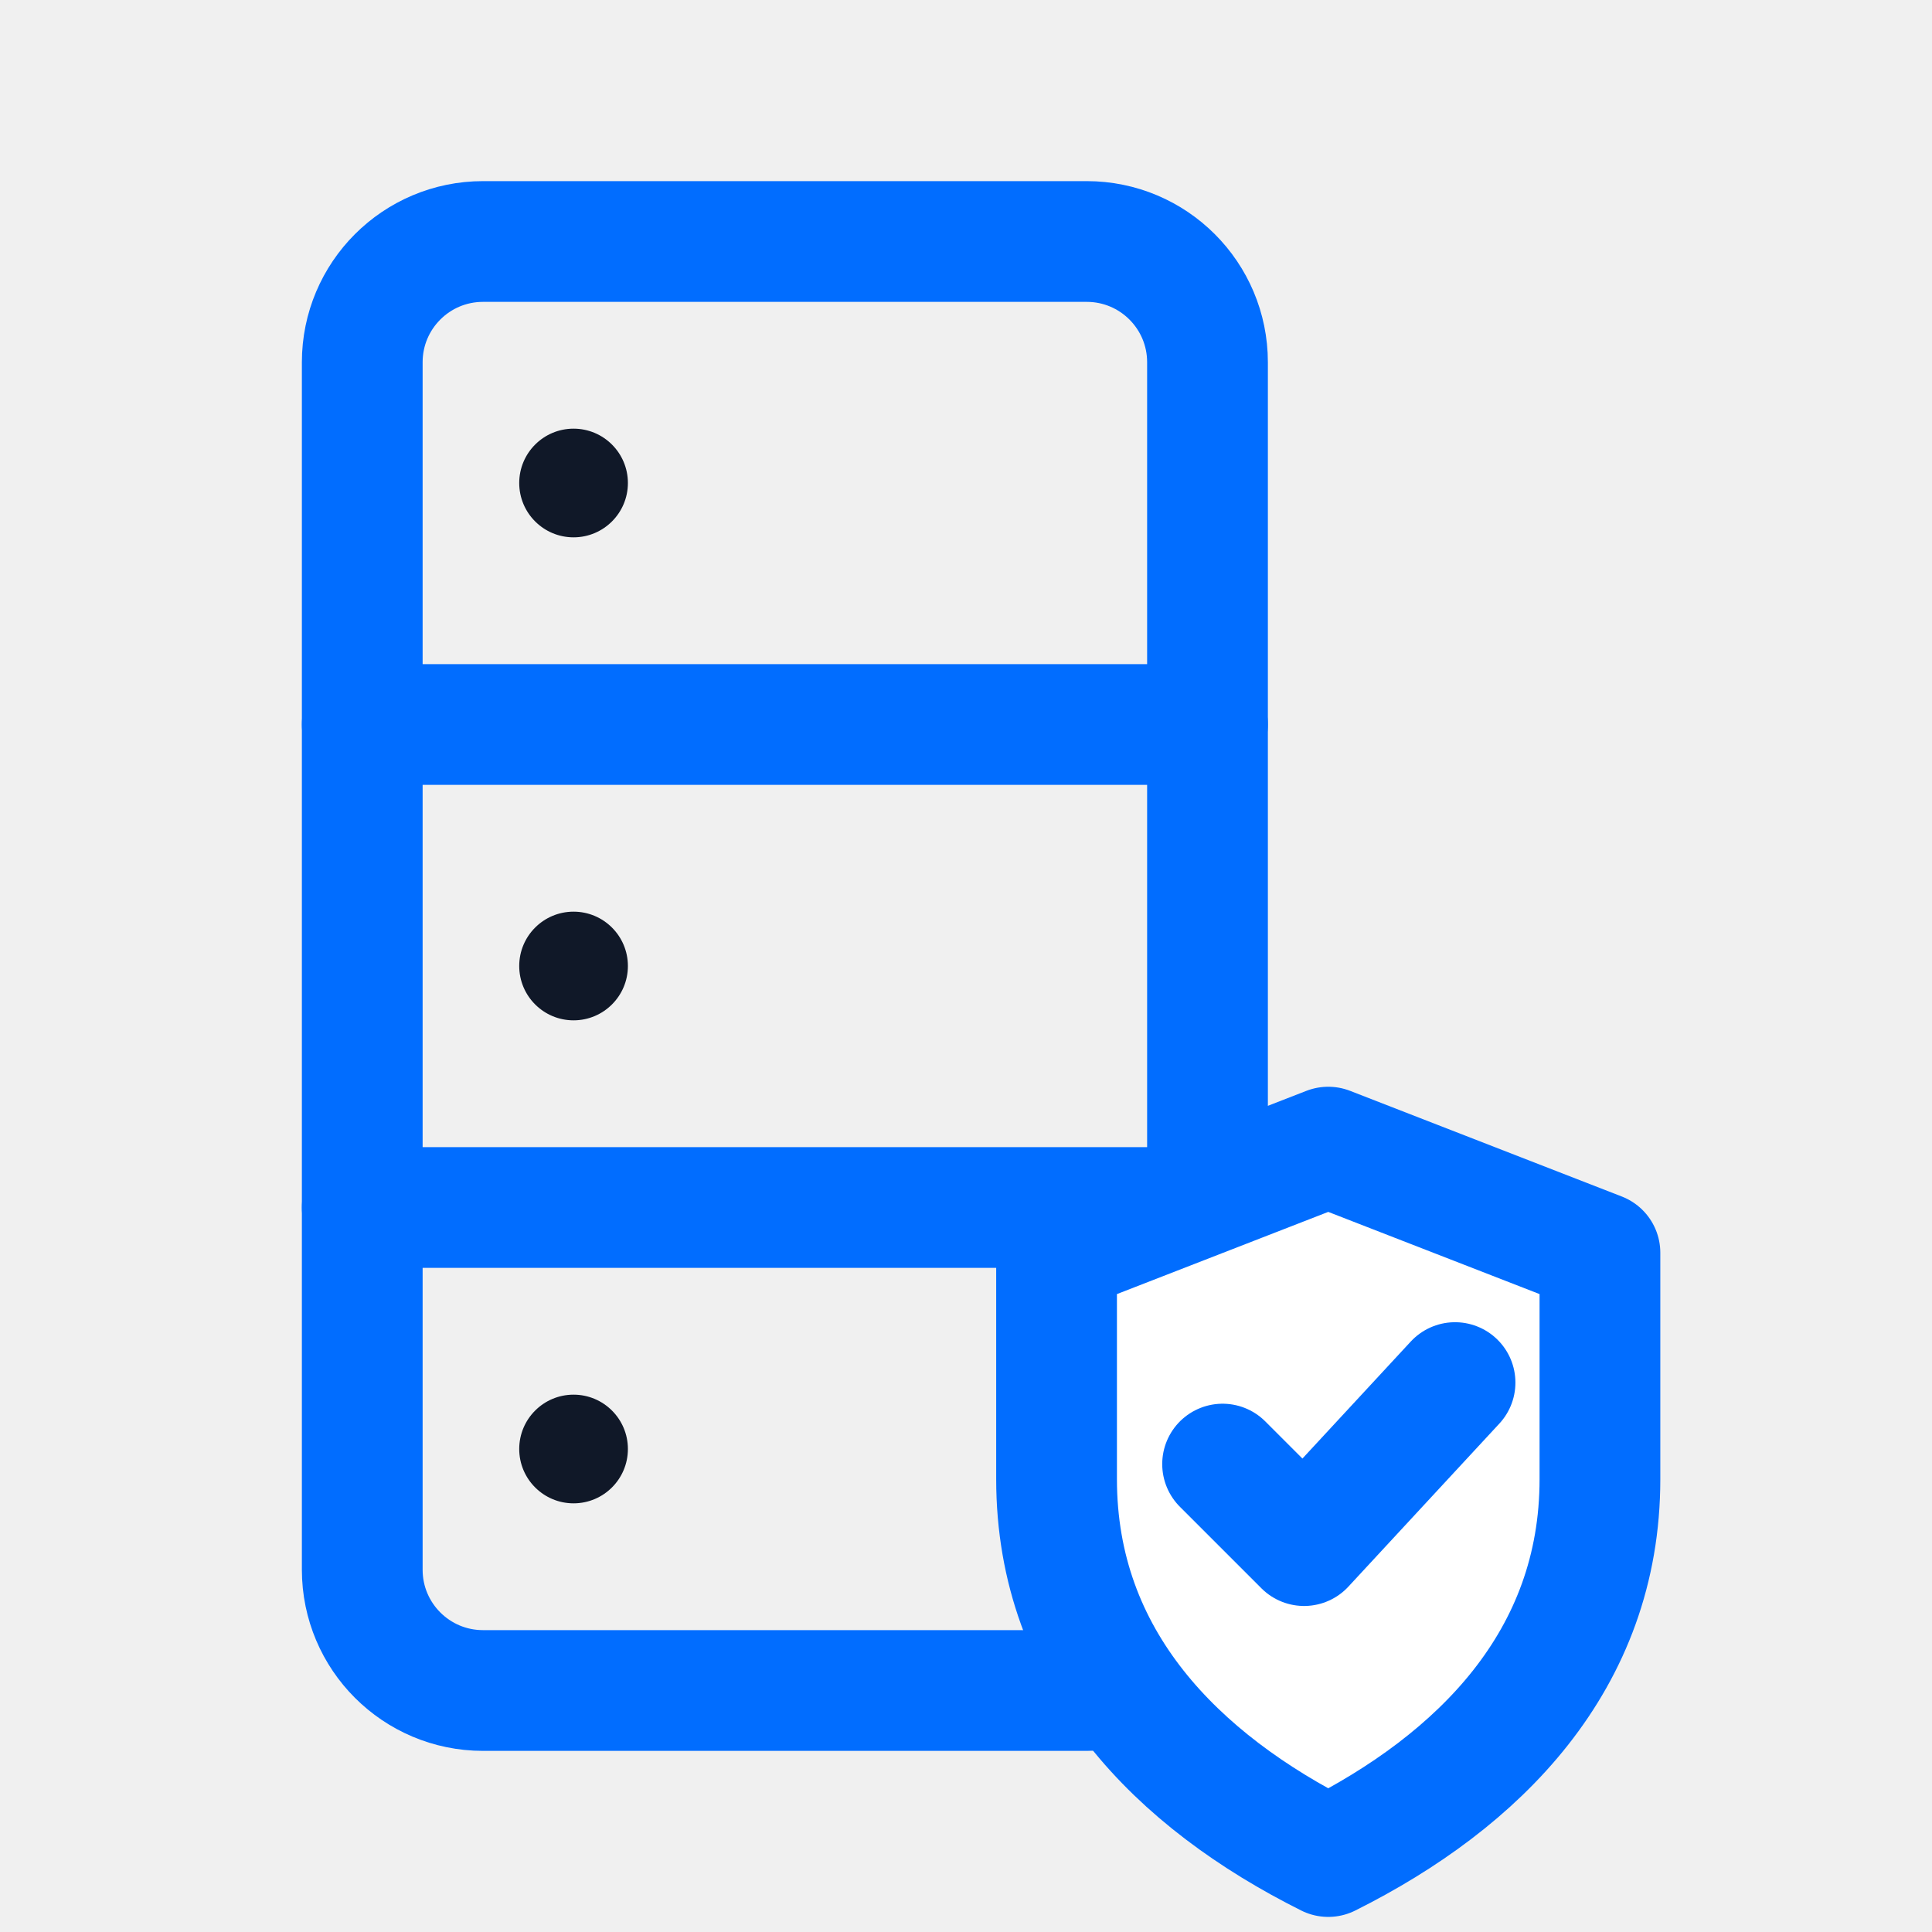
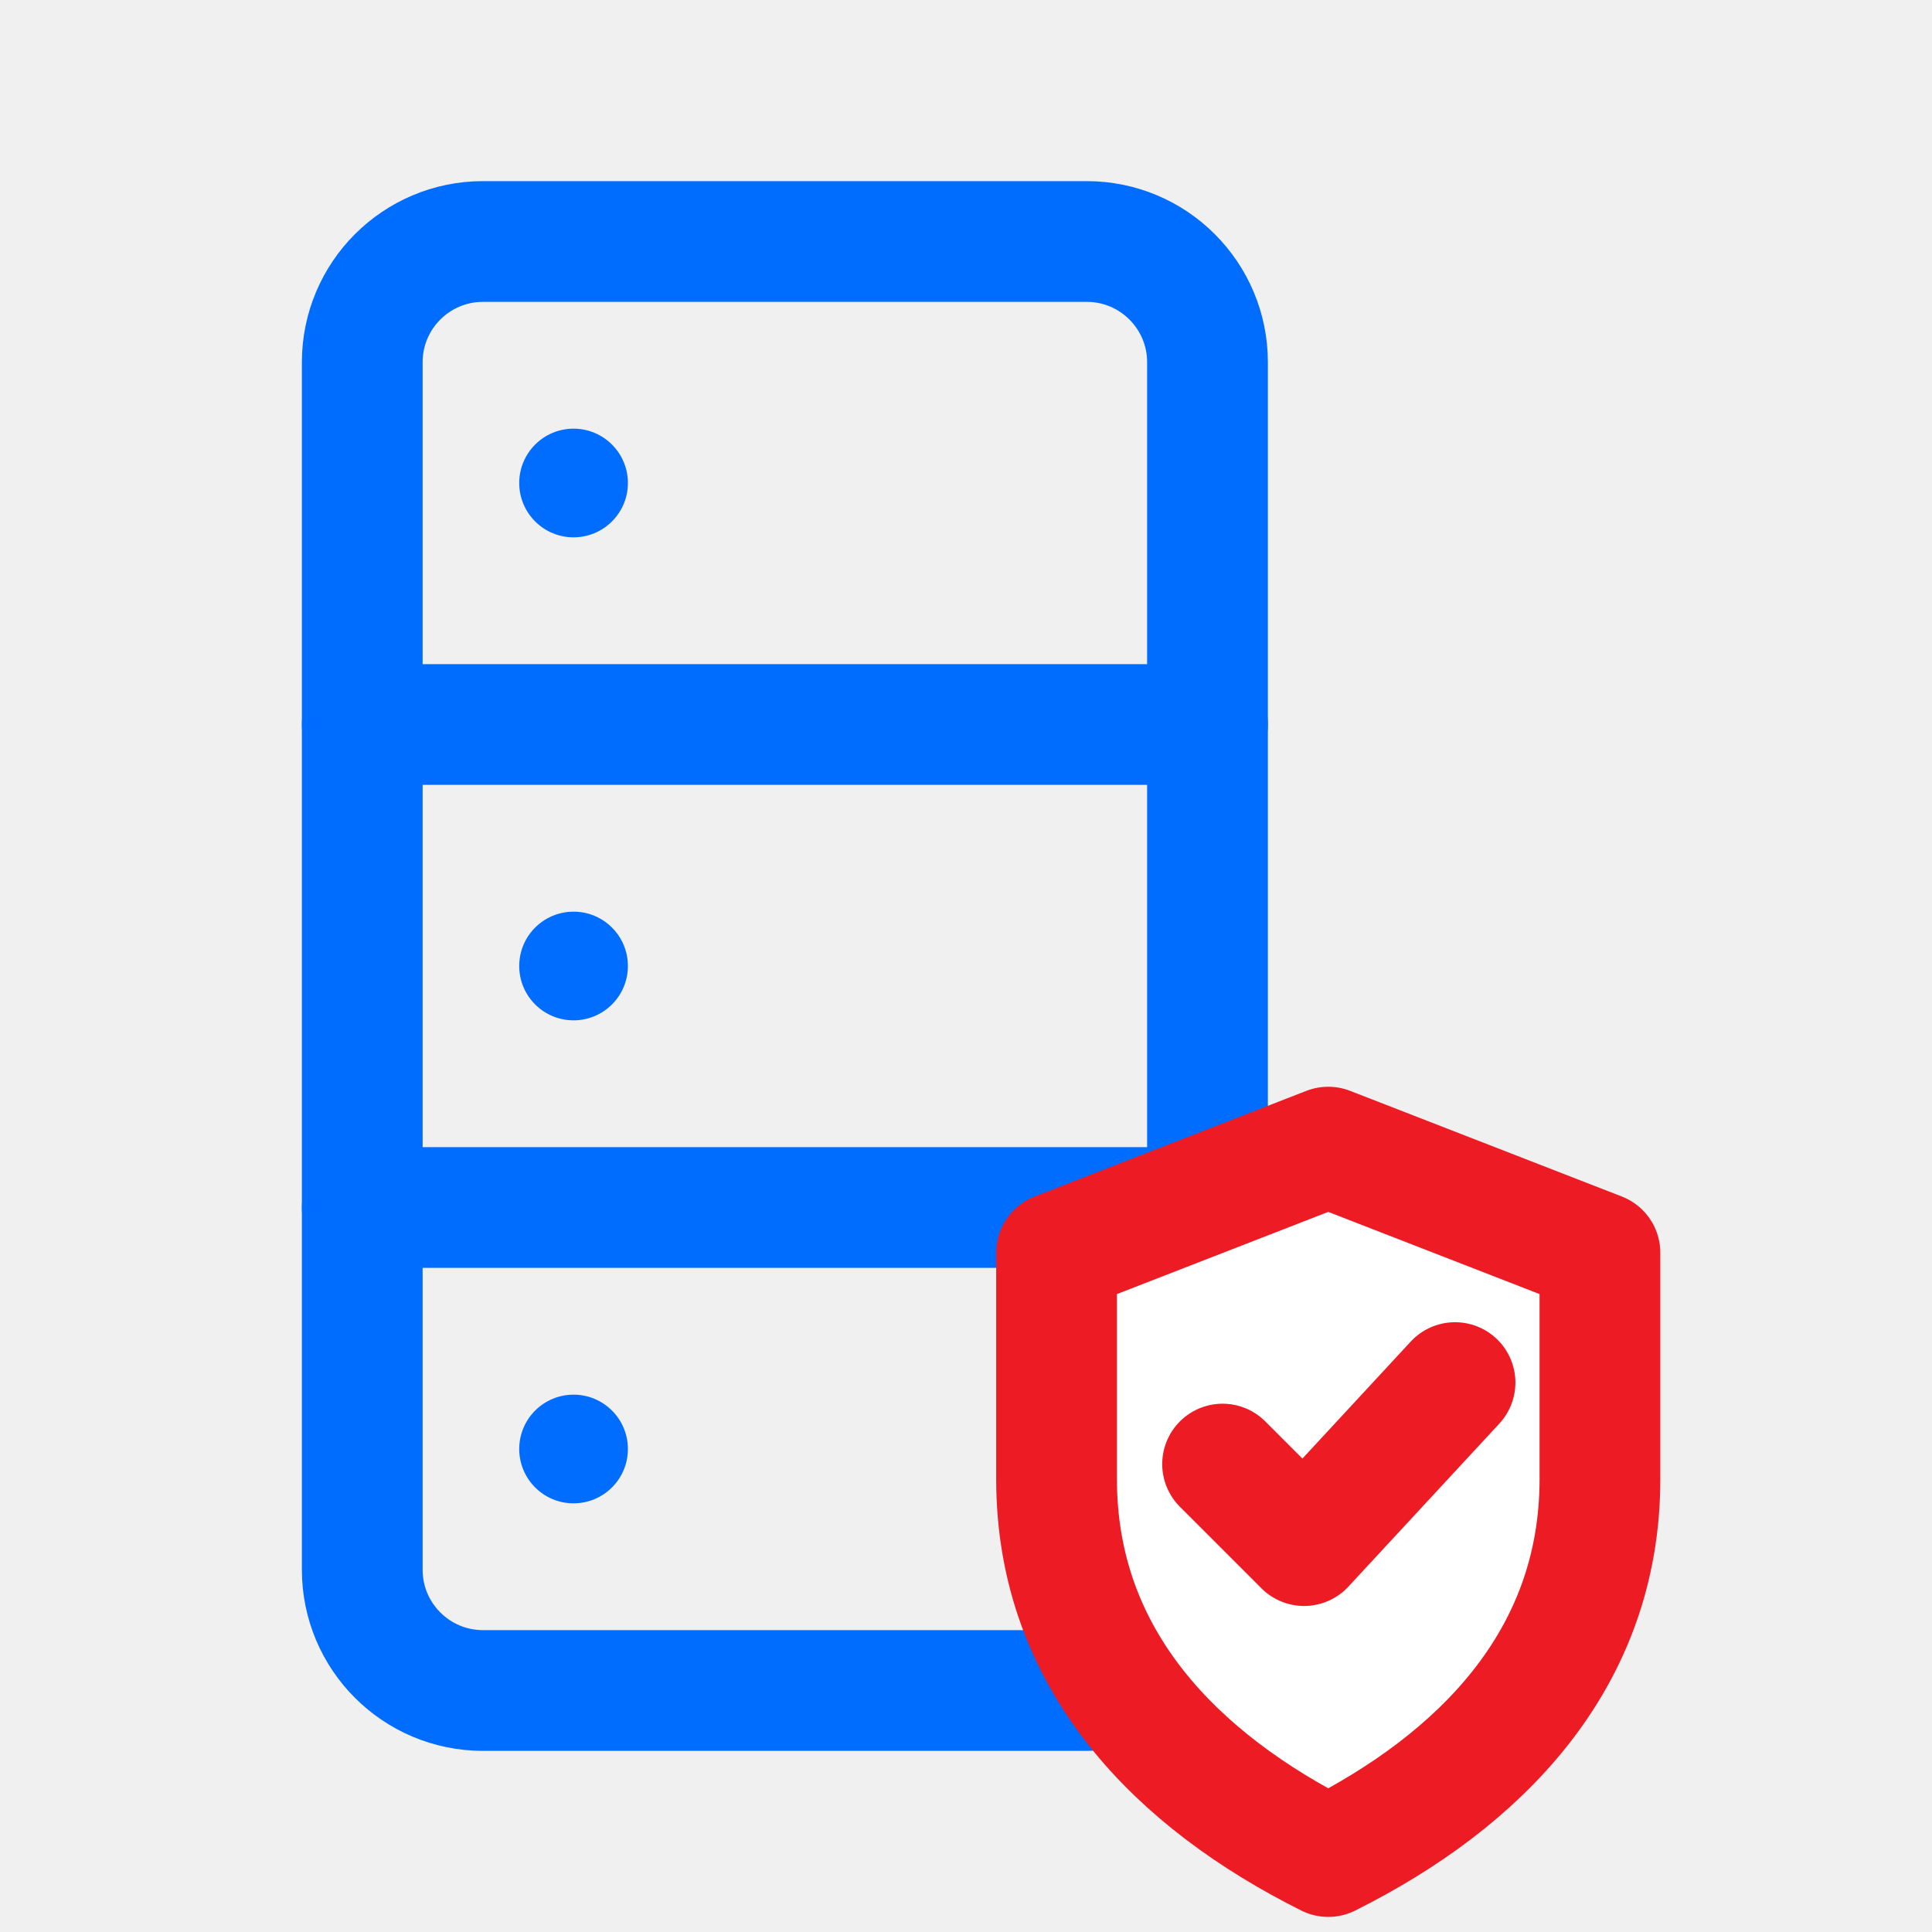
<svg xmlns="http://www.w3.org/2000/svg" viewBox="0 0 64 64" fill="none" stroke="#016DFF" stroke-width="4" stroke-linecap="round" stroke-linejoin="round">
  <rect x="12" y="8" width="28" height="48" rx="4" />
  <path d="M12 24h28M12 40h28" />
-   <circle cx="19" cy="16" r="1.8" fill="#101828" stroke="none" />
-   <circle cx="19" cy="32" r="1.8" fill="#101828" stroke="none" />
-   <circle cx="19" cy="48" r="1.8" fill="#101828" stroke="none" />
-   <path d="M44 38l9 3.5V49c0 6-4 10-9 12.5-5-2.5-9-6.5-9-12.5v-7.5z" fill="#fff" />
-   <path d="M40.5 48.5l2.7 2.7 5-5.4" />
+   <circle cx="19" cy="16" r="1.8" fill="#016DFF" stroke="none" />
+   <circle cx="19" cy="32" r="1.8" fill="#016DFF" stroke="none" />
+   <circle cx="19" cy="48" r="1.8" fill="#016DFF" stroke="none" />
+   <path d="M44 38l9 3.5V49c0 6-4 10-9 12.5-5-2.5-9-6.5-9-12.5v-7.5z" fill="#fff" stroke="#ED1C24" />
+   <path d="M40.5 48.5l2.7 2.7 5-5.4" stroke="#ED1C24" />
</svg>
